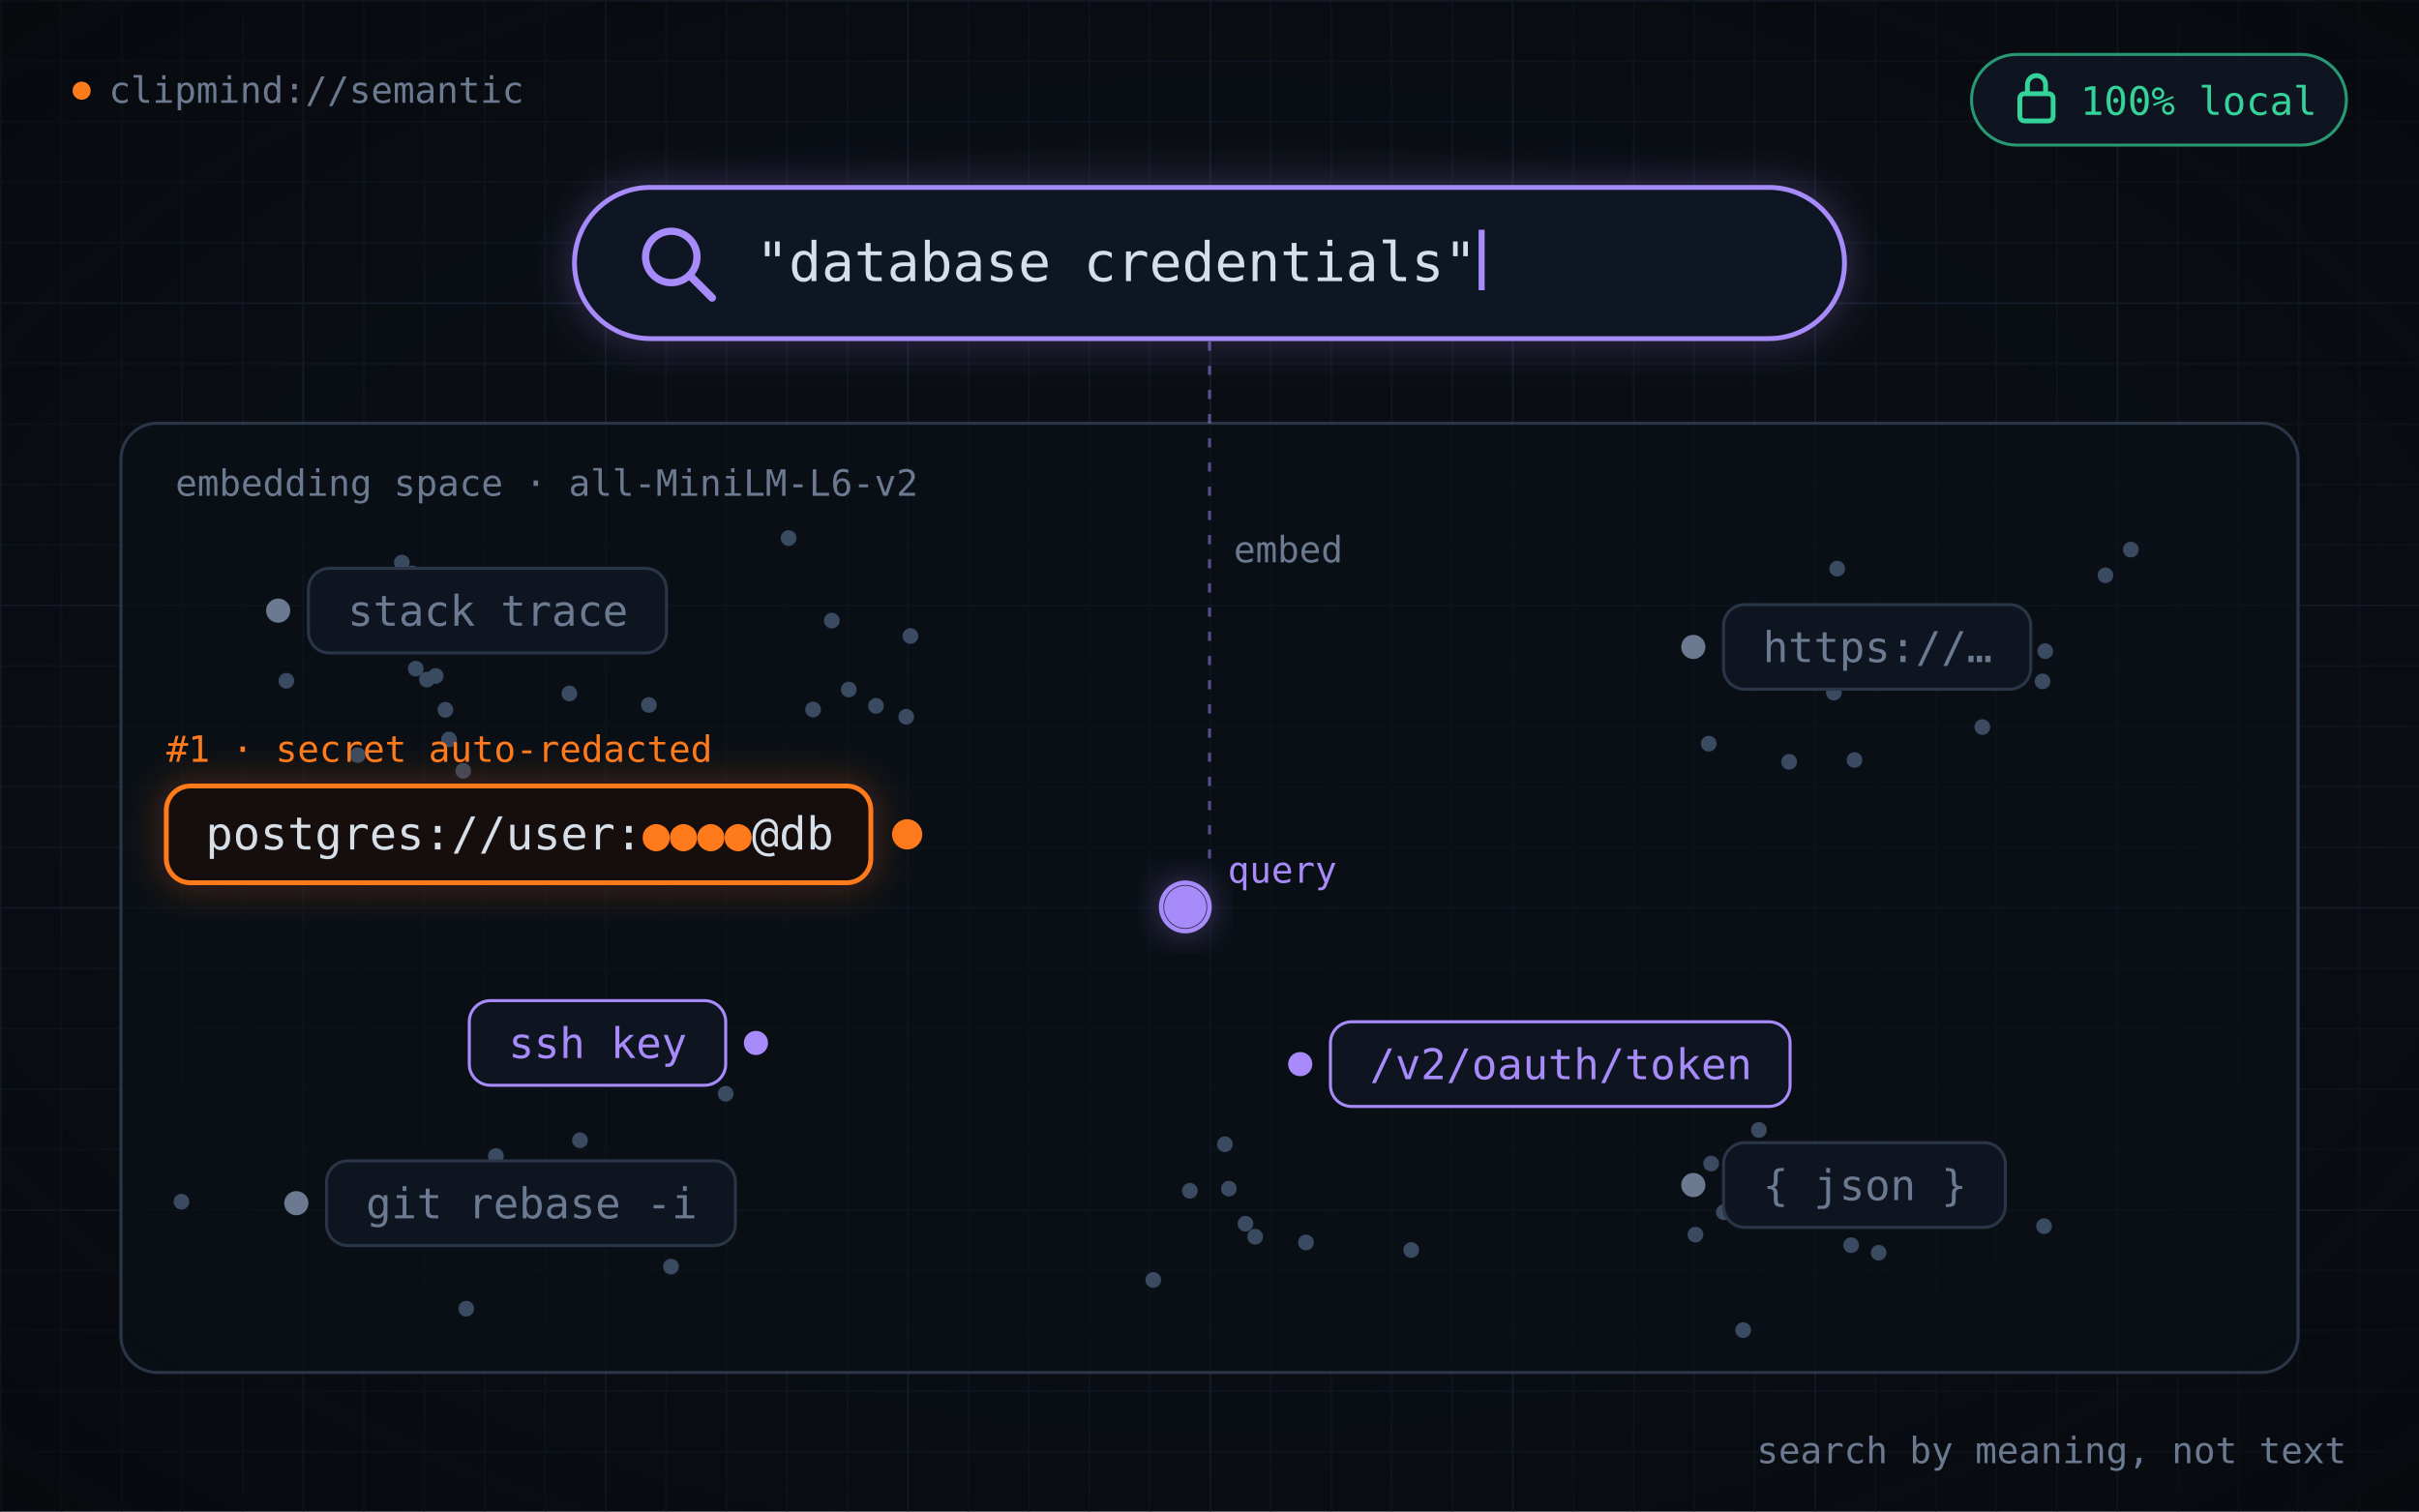
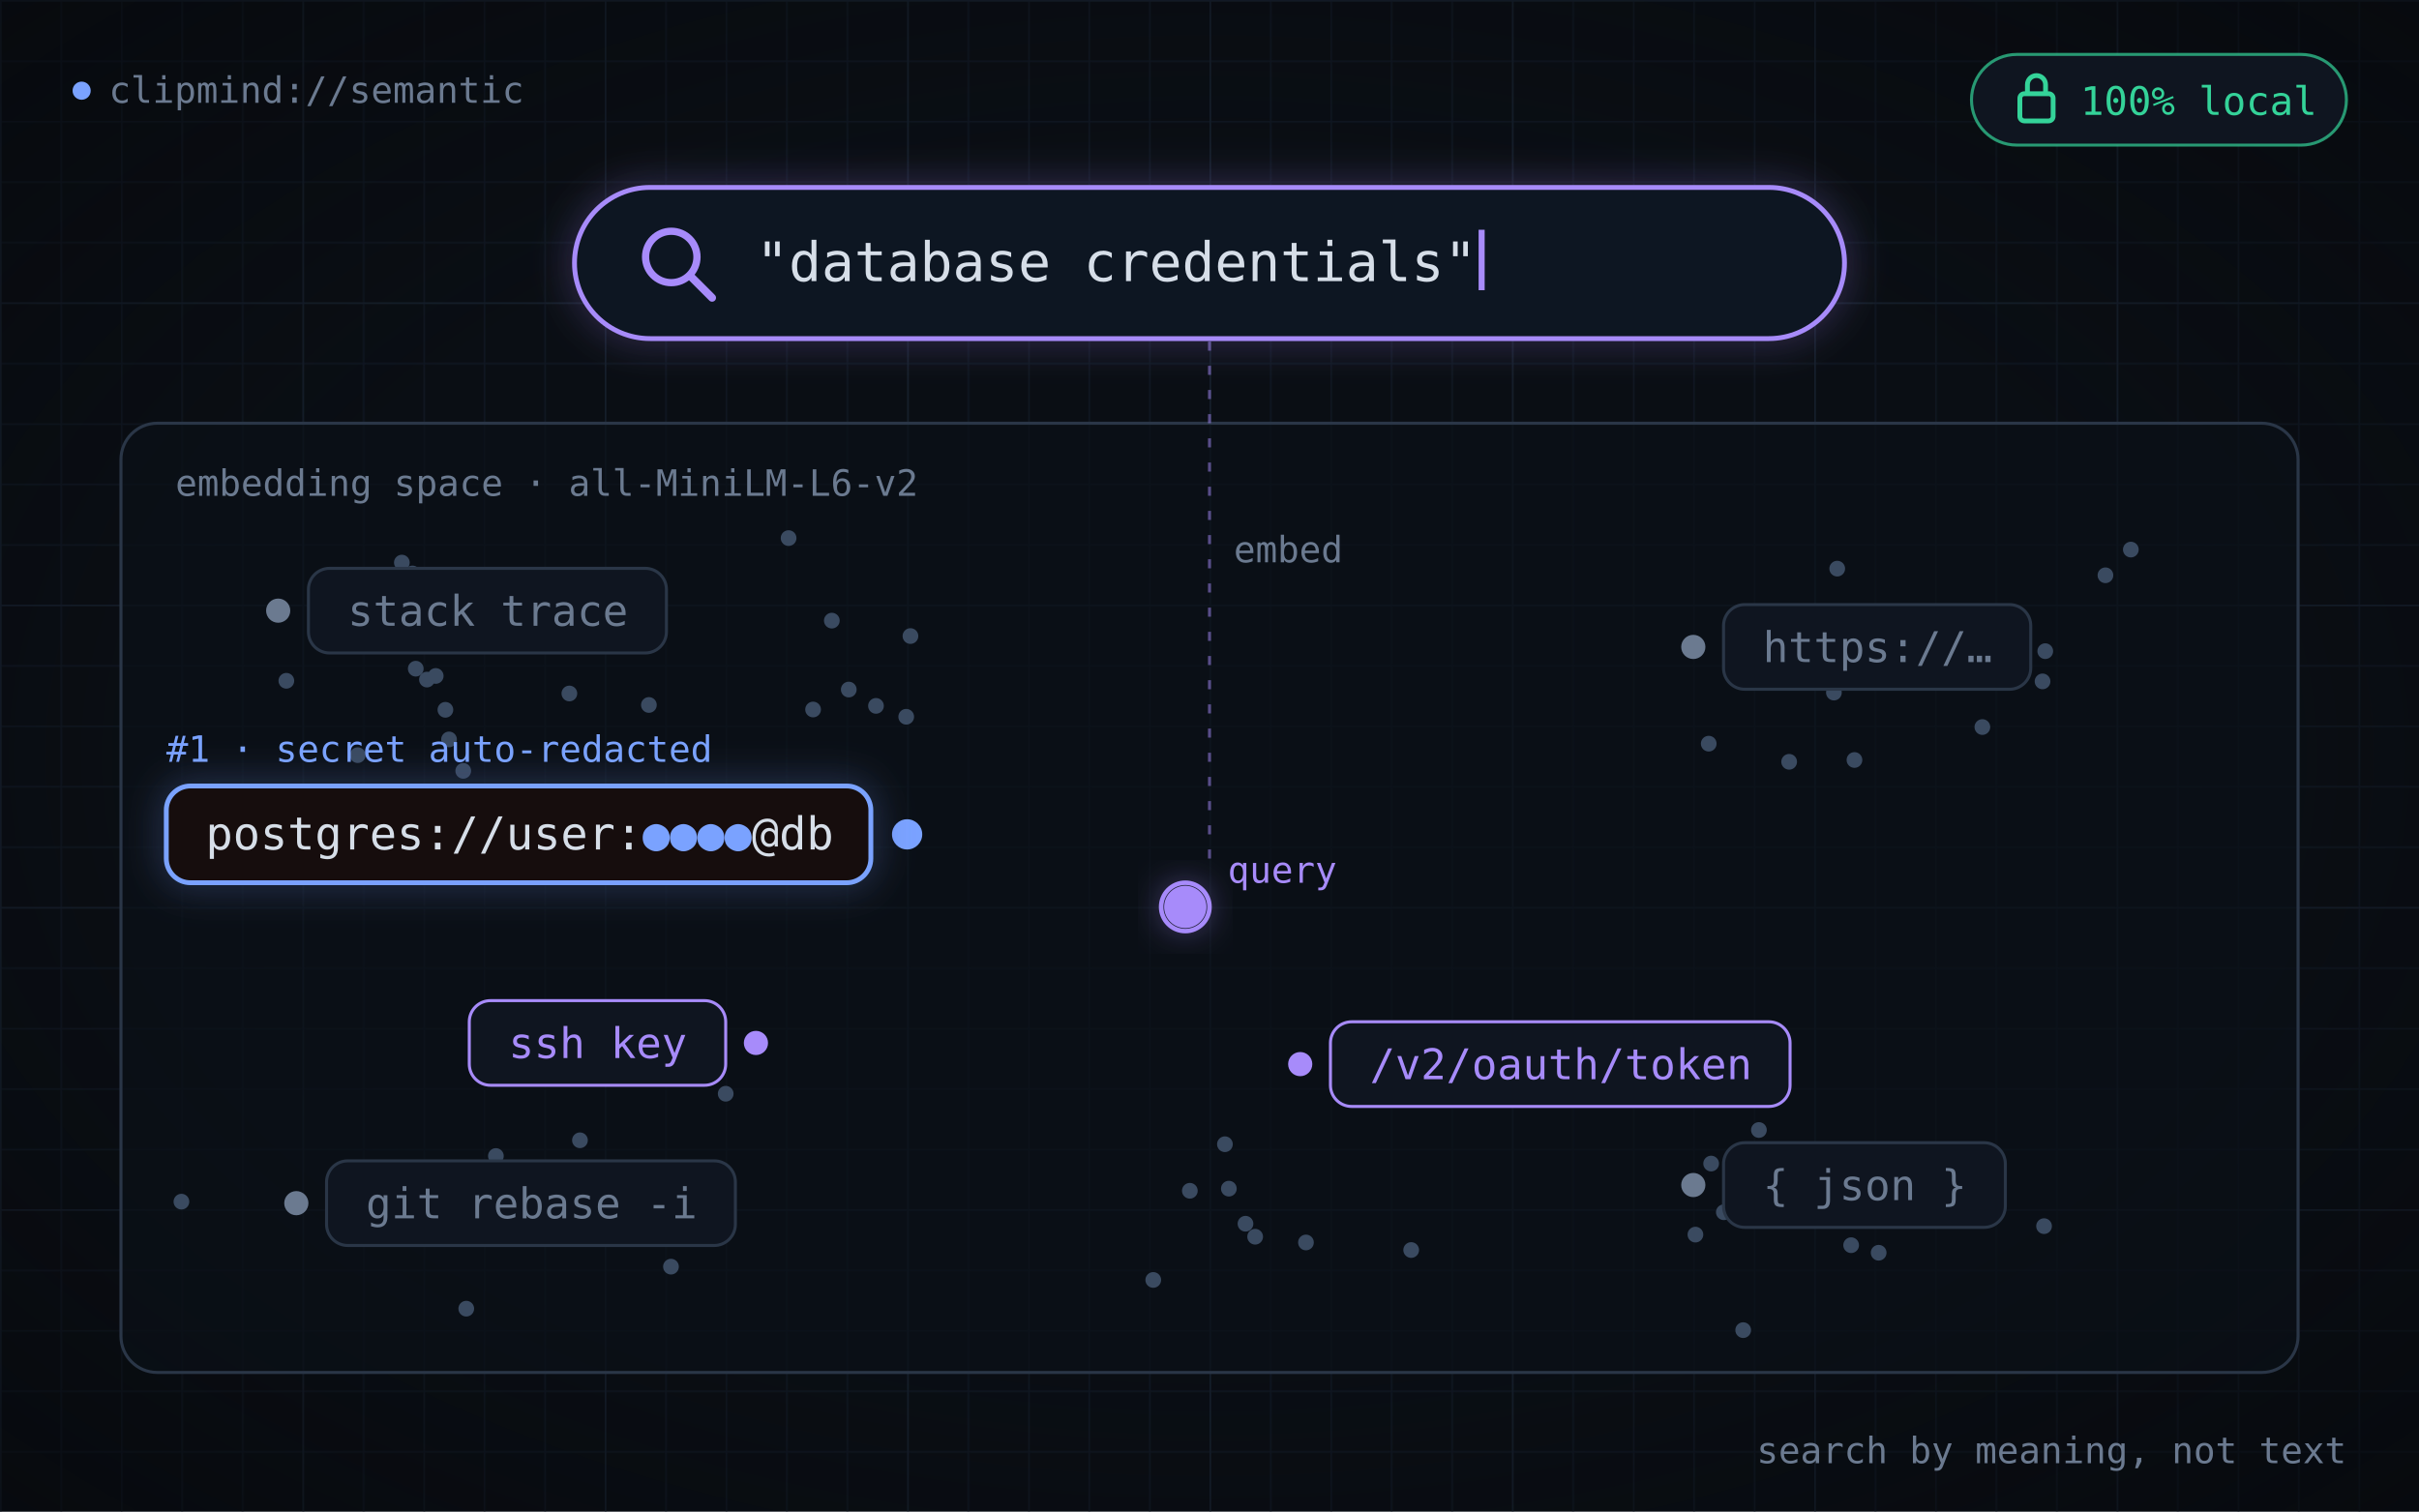
<svg xmlns="http://www.w3.org/2000/svg" viewBox="0 0 800 500" width="800" height="500" font-family="'JetBrains Mono','SF Mono',Menlo,Consolas,monospace">
  <style>

.nn{stroke-dasharray:240;stroke-dashoffset:240;animation:draw 6s ease-out infinite}
.nn.n2{animation-delay:.25s}.nn.n3{animation-delay:.5s}
@keyframes draw{0%{stroke-dashoffset:240}22%,85%{stroke-dashoffset:0}100%{stroke-dashoffset:0;opacity:0}}
.hitbox{animation:hb 3s ease-in-out infinite}
@keyframes hb{0%,100%{stroke-opacity:.7}50%{stroke-opacity:1}}
.q{animation:qp 6s ease-in-out infinite}
@keyframes qp{0%,100%{r:7}50%{r:9}}
.ring{animation:rg 3s ease-out infinite;transform-box:fill-box;transform-origin:center}
@keyframes rg{0%{transform:scale(.4);opacity:.8}100%{transform:scale(2.4);opacity:0}}
.caret{animation:cr 1s steps(1) infinite}
@keyframes cr{50%{opacity:0}}

@media (prefers-reduced-motion: reduce){ *{animation:none!important} }
</style>
  <defs>
    <pattern id="gm" width="20" height="20" patternUnits="userSpaceOnUse">
      <path d="M20 0H0V20" fill="none" stroke="#101722" />
    </pattern>
    <pattern id="gM" width="100" height="100" patternUnits="userSpaceOnUse">
      <rect width="100" height="100" fill="url(#gm)" />
      <path d="M100 0H0V100" fill="none" stroke="#151e2b" />
    </pattern>
    <radialGradient id="vg" cx="50%" cy="50%" r="72%">
      <stop offset="55%" stop-color="#05070a" stop-opacity="0" />
      <stop offset="100%" stop-color="#05070a" stop-opacity="0.6" />
    </radialGradient>
    <filter id="glow" x="-60%" y="-60%" width="220%" height="220%">
      <feGaussianBlur stdDeviation="6" result="b" />
      <feComponentTransfer in="b" result="b2">
        <feFuncA type="linear" slope="0.55" />
      </feComponentTransfer>
      <feMerge>
        <feMergeNode in="b2" />
        <feMergeNode in="SourceGraphic" />
      </feMerge>
    </filter>
  </defs>
  <rect width="800" height="500" fill="#0a0e14" />
  <rect width="800" height="500" fill="url(#gM)" />
  <rect width="800" height="500" fill="url(#vg)" />
-   <circle cx="27" cy="30" r="3" fill="#ff7a1a" />
+   <circle cx="27" cy="30" r="3" fill="#7aa2ff" />
  <text x="36" y="34" font-size="12" fill="#6b7a90">clipmind://semantic</text>
  <text x="776" y="484" font-size="12" fill="#6b7a90" text-anchor="end">search by meaning, not text</text>
  <g>
    <rect x="190" y="62" width="420" height="50" rx="25" fill="#0f1520" stroke="#a78bfa" stroke-width="1.6" filter="url(#glow)" />
    <circle cx="222" cy="85" r="8.5" fill="none" stroke="#a78bfa" stroke-width="2.4" />
    <path d="M228.5 91.5l7 7" stroke="#a78bfa" stroke-width="2.6" stroke-linecap="round" />
    <text x="250" y="93" font-size="18" fill="#d6dee8">"database credentials"</text>
    <rect class="caret" x="489" y="76" width="2" height="20" fill="#a78bfa" />
  </g>
  <g transform="translate(652 18)">
    <rect width="124" height="30" rx="15" fill="#0f1520" stroke="#34d399" stroke-opacity=".7" />
    <rect x="16" y="13" width="11" height="9" rx="1.5" fill="none" stroke="#34d399" stroke-width="1.6" />
    <path d="M18.5 13v-3a3 3 0 0 1 6 0v3" fill="none" stroke="#34d399" stroke-width="1.6" />
    <text x="36" y="20" font-size="13" fill="#34d399">100% local</text>
  </g>
  <rect x="40" y="140" width="720" height="314" rx="12" fill="#0b1018" fill-opacity=".7" stroke="#2a3647" />
  <text x="58" y="164" font-size="12" fill="#6b7a90">embedding space · all-MiniLM-L6-v2</text>
  <path d="M400 113V286" stroke="#a78bfa" stroke-opacity=".5" stroke-dasharray="3 5" fill="none" />
  <text x="408" y="186" font-size="12" fill="#6b7a90">embed</text>
  <g fill="#3a4a60">
    <circle cx="153.2" cy="255" r="2.6" />
    <circle cx="118.3" cy="249.8" r="2.6" />
    <circle cx="141.2" cy="224.8" r="2.6" />
    <circle cx="214.6" cy="233.2" r="2.6" />
    <circle cx="148.5" cy="244.6" r="2.6" />
    <circle cx="188.3" cy="229.4" r="2.6" />
    <circle cx="170" cy="210.5" r="2.6" />
    <circle cx="137.5" cy="221.2" r="2.6" />
    <circle cx="104.7" cy="199.8" r="2.6" />
    <circle cx="94.7" cy="225.2" r="2.6" />
    <circle cx="144.1" cy="223.6" r="2.6" />
    <circle cx="152.4" cy="203.3" r="2.6" />
    <circle cx="147.3" cy="234.8" r="2.6" />
    <circle cx="175.5" cy="213.1" r="2.6" />
    <circle cx="136.4" cy="189.7" r="2.6" />
    <circle cx="132.9" cy="186.1" r="2.6" />
    <circle cx="591.7" cy="252" r="2.6" />
    <circle cx="565.1" cy="246" r="2.6" />
    <circle cx="651.1" cy="223.8" r="2.6" />
    <circle cx="655.6" cy="240.5" r="2.6" />
    <circle cx="675.5" cy="225.4" r="2.6" />
    <circle cx="619.9" cy="217.9" r="2.6" />
    <circle cx="606.5" cy="229.1" r="2.6" />
    <circle cx="613.3" cy="251.4" r="2.6" />
    <circle cx="576.4" cy="208.1" r="2.6" />
    <circle cx="607.6" cy="188.1" r="2.6" />
    <circle cx="704.7" cy="181.8" r="2.6" />
    <circle cx="630.4" cy="219.5" r="2.6" />
    <circle cx="696.3" cy="190.3" r="2.6" />
    <circle cx="676.4" cy="215.4" r="2.6" />
    <circle cx="164.7" cy="386.6" r="2.6" />
    <circle cx="191.8" cy="377.2" r="2.6" />
    <circle cx="167.3" cy="407.1" r="2.6" />
    <circle cx="232.6" cy="351.9" r="2.6" />
    <circle cx="221.9" cy="419" r="2.6" />
    <circle cx="153.6" cy="406.1" r="2.6" />
    <circle cx="154.2" cy="432.9" r="2.6" />
    <circle cx="177.1" cy="395.7" r="2.6" />
    <circle cx="162.2" cy="396" r="2.6" />
    <circle cx="164" cy="382.4" r="2.6" />
    <circle cx="240" cy="361.8" r="2.6" />
    <circle cx="60" cy="397.5" r="2.6" />
    <circle cx="605" cy="402.4" r="2.6" />
    <circle cx="603" cy="392" r="2.6" />
    <circle cx="621.3" cy="414.4" r="2.6" />
    <circle cx="594.8" cy="387.5" r="2.6" />
    <circle cx="676" cy="405.6" r="2.6" />
    <circle cx="576.5" cy="440" r="2.6" />
    <circle cx="636.4" cy="383.2" r="2.6" />
    <circle cx="570.1" cy="401" r="2.6" />
    <circle cx="581.7" cy="373.8" r="2.6" />
    <circle cx="565.9" cy="384.9" r="2.6" />
    <circle cx="647.7" cy="386.3" r="2.6" />
    <circle cx="560.7" cy="408.4" r="2.6" />
    <circle cx="612.2" cy="411.9" r="2.6" />
    <circle cx="650.9" cy="391.6" r="2.6" />
    <circle cx="415.1" cy="409.1" r="2.6" />
    <circle cx="381.4" cy="423.4" r="2.6" />
    <circle cx="466.7" cy="413.5" r="2.6" />
    <circle cx="411.9" cy="404.8" r="2.6" />
    <circle cx="393.5" cy="393.9" r="2.6" />
    <circle cx="406.4" cy="393.2" r="2.6" />
    <circle cx="405.1" cy="378.5" r="2.6" />
    <circle cx="431.9" cy="411" r="2.6" />
    <circle cx="260.8" cy="178" r="2.6" />
    <circle cx="299.7" cy="237.1" r="2.6" />
    <circle cx="275.1" cy="205.3" r="2.6" />
    <circle cx="280.7" cy="228.1" r="2.6" />
    <circle cx="268.9" cy="234.7" r="2.6" />
    <circle cx="289.7" cy="233.5" r="2.6" />
    <circle cx="301.1" cy="210.4" r="2.6" />
  </g>
-   <path class="nn" d="M392 300L300 276" stroke="#ff7a1a" stroke-width="1.8" fill="none" stroke-linecap="round" />
+   <path class="nn" d="M392 300L300 276" stroke="#7aa2ff" stroke-width="1.8" fill="none" stroke-linecap="round" />
  <path class="nn n2" d="M392 300L430 352" stroke="#a78bfa" stroke-width="1.8" fill="none" stroke-linecap="round" />
  <path class="nn n3" d="M392 300L250 345" stroke="#a78bfa" stroke-width="1.8" fill="none" stroke-linecap="round" />
  <g class="">
    <circle cx="92" cy="202" r="4" fill="#6b7a90" />
    <rect x="102" y="188" width="118.4" height="28" rx="7" fill="#0f1520" stroke="#2a3647" />
    <text x="115" y="207" font-size="14" fill="#6b7a90">stack trace</text>
  </g>
  <g class="">
    <circle cx="560" cy="214" r="4" fill="#6b7a90" />
    <rect x="570" y="200" width="101.6" height="28" rx="7" fill="#0f1520" stroke="#2a3647" />
    <text x="583" y="219" font-size="14" fill="#6b7a90">https://…</text>
  </g>
  <g class="">
    <circle cx="560" cy="392" r="4" fill="#6b7a90" />
    <rect x="570" y="378" width="93.2" height="28" rx="7" fill="#0f1520" stroke="#2a3647" />
    <text x="583" y="397" font-size="14" fill="#6b7a90">{ json }</text>
  </g>
  <g class="">
    <circle cx="98" cy="398" r="4" fill="#6b7a90" />
    <rect x="108" y="384" width="135.2" height="28" rx="7" fill="#0f1520" stroke="#2a3647" />
    <text x="121" y="403" font-size="14" fill="#6b7a90">git rebase -i</text>
  </g>
  <g class="">
    <circle cx="430" cy="352" r="4" fill="#a78bfa" />
    <rect x="440" y="338" width="152" height="28" rx="7" fill="#0f1520" stroke="#a78bfa" />
    <text x="453" y="357" font-size="14" fill="#a78bfa">/v2/oauth/token</text>
  </g>
  <g>
    <circle cx="250" cy="345" r="4" fill="#a78bfa" />
    <rect x="155.2" y="331" width="84.8" height="28" rx="7" fill="#0f1520" stroke="#a78bfa" />
    <text x="168.2" y="350" font-size="14" fill="#a78bfa">ssh key</text>
  </g>
  <g class="hit">
-     <circle cx="300" cy="276" r="5" fill="#ff7a1a" />
-     <rect x="55" y="260" width="233" height="32" rx="8" class="hitbox" fill="#160f08" stroke="#ff7a1a" stroke-width="1.6" filter="url(#glow)" />
-     <text x="68" y="281" font-size="15" fill="#d6dee8">postgres://user:<tspan fill="#ff7a1a">●●●●</tspan>@db</text>
-     <text x="55" y="252" font-size="12" fill="#ff7a1a">#1 · secret auto-redacted</text>
+     <circle cx="300" cy="276" r="5" fill="#7aa2ff" />
+     <rect x="55" y="260" width="233" height="32" rx="8" class="hitbox" fill="#160f08" stroke="#7aa2ff" stroke-width="1.6" filter="url(#glow)" />
+     <text x="68" y="281" font-size="15" fill="#d6dee8">postgres://user:<tspan fill="#7aa2ff">●●●●</tspan>@db</text>
+     <text x="55" y="252" font-size="12" fill="#7aa2ff">#1 · secret auto-redacted</text>
  </g>
  <circle class="ring" cx="392" cy="300" r="8" fill="none" stroke="#a78bfa" stroke-width="1.5" />
  <circle cx="392" cy="300" r="7" fill="#a78bfa" filter="url(#glow)" />
  <text x="406" y="292" font-size="12" fill="#a78bfa">query</text>
</svg>
